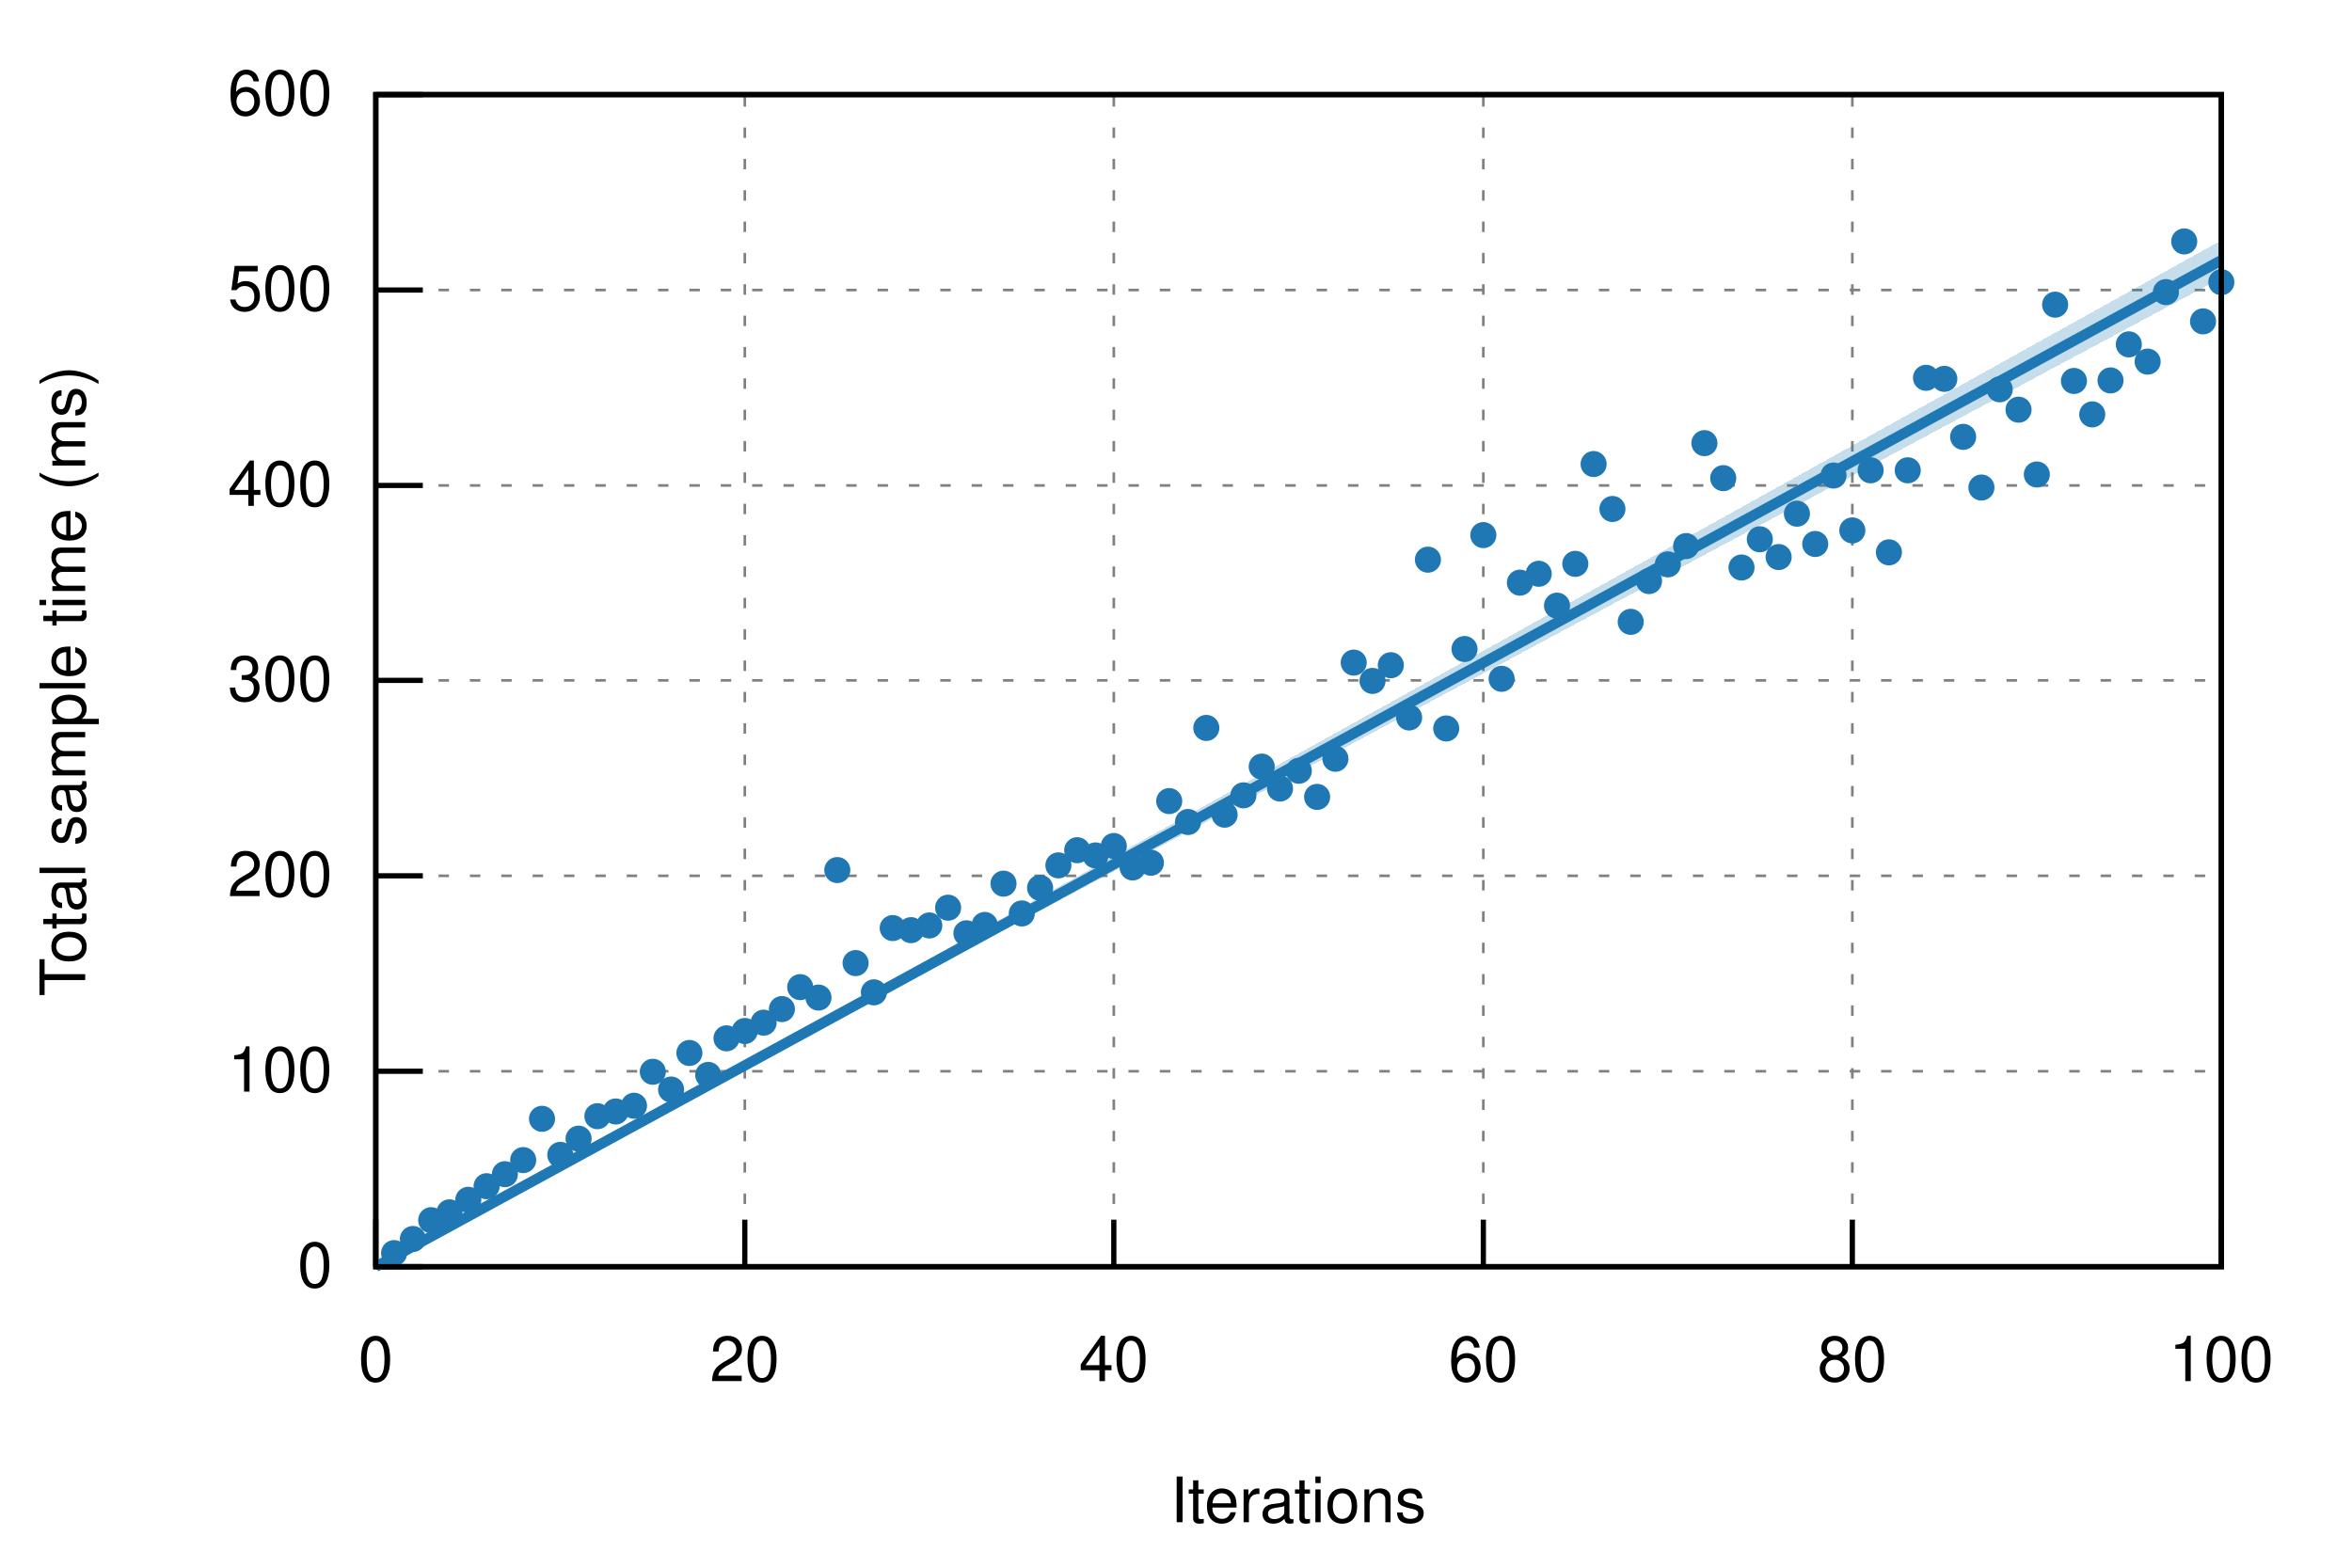
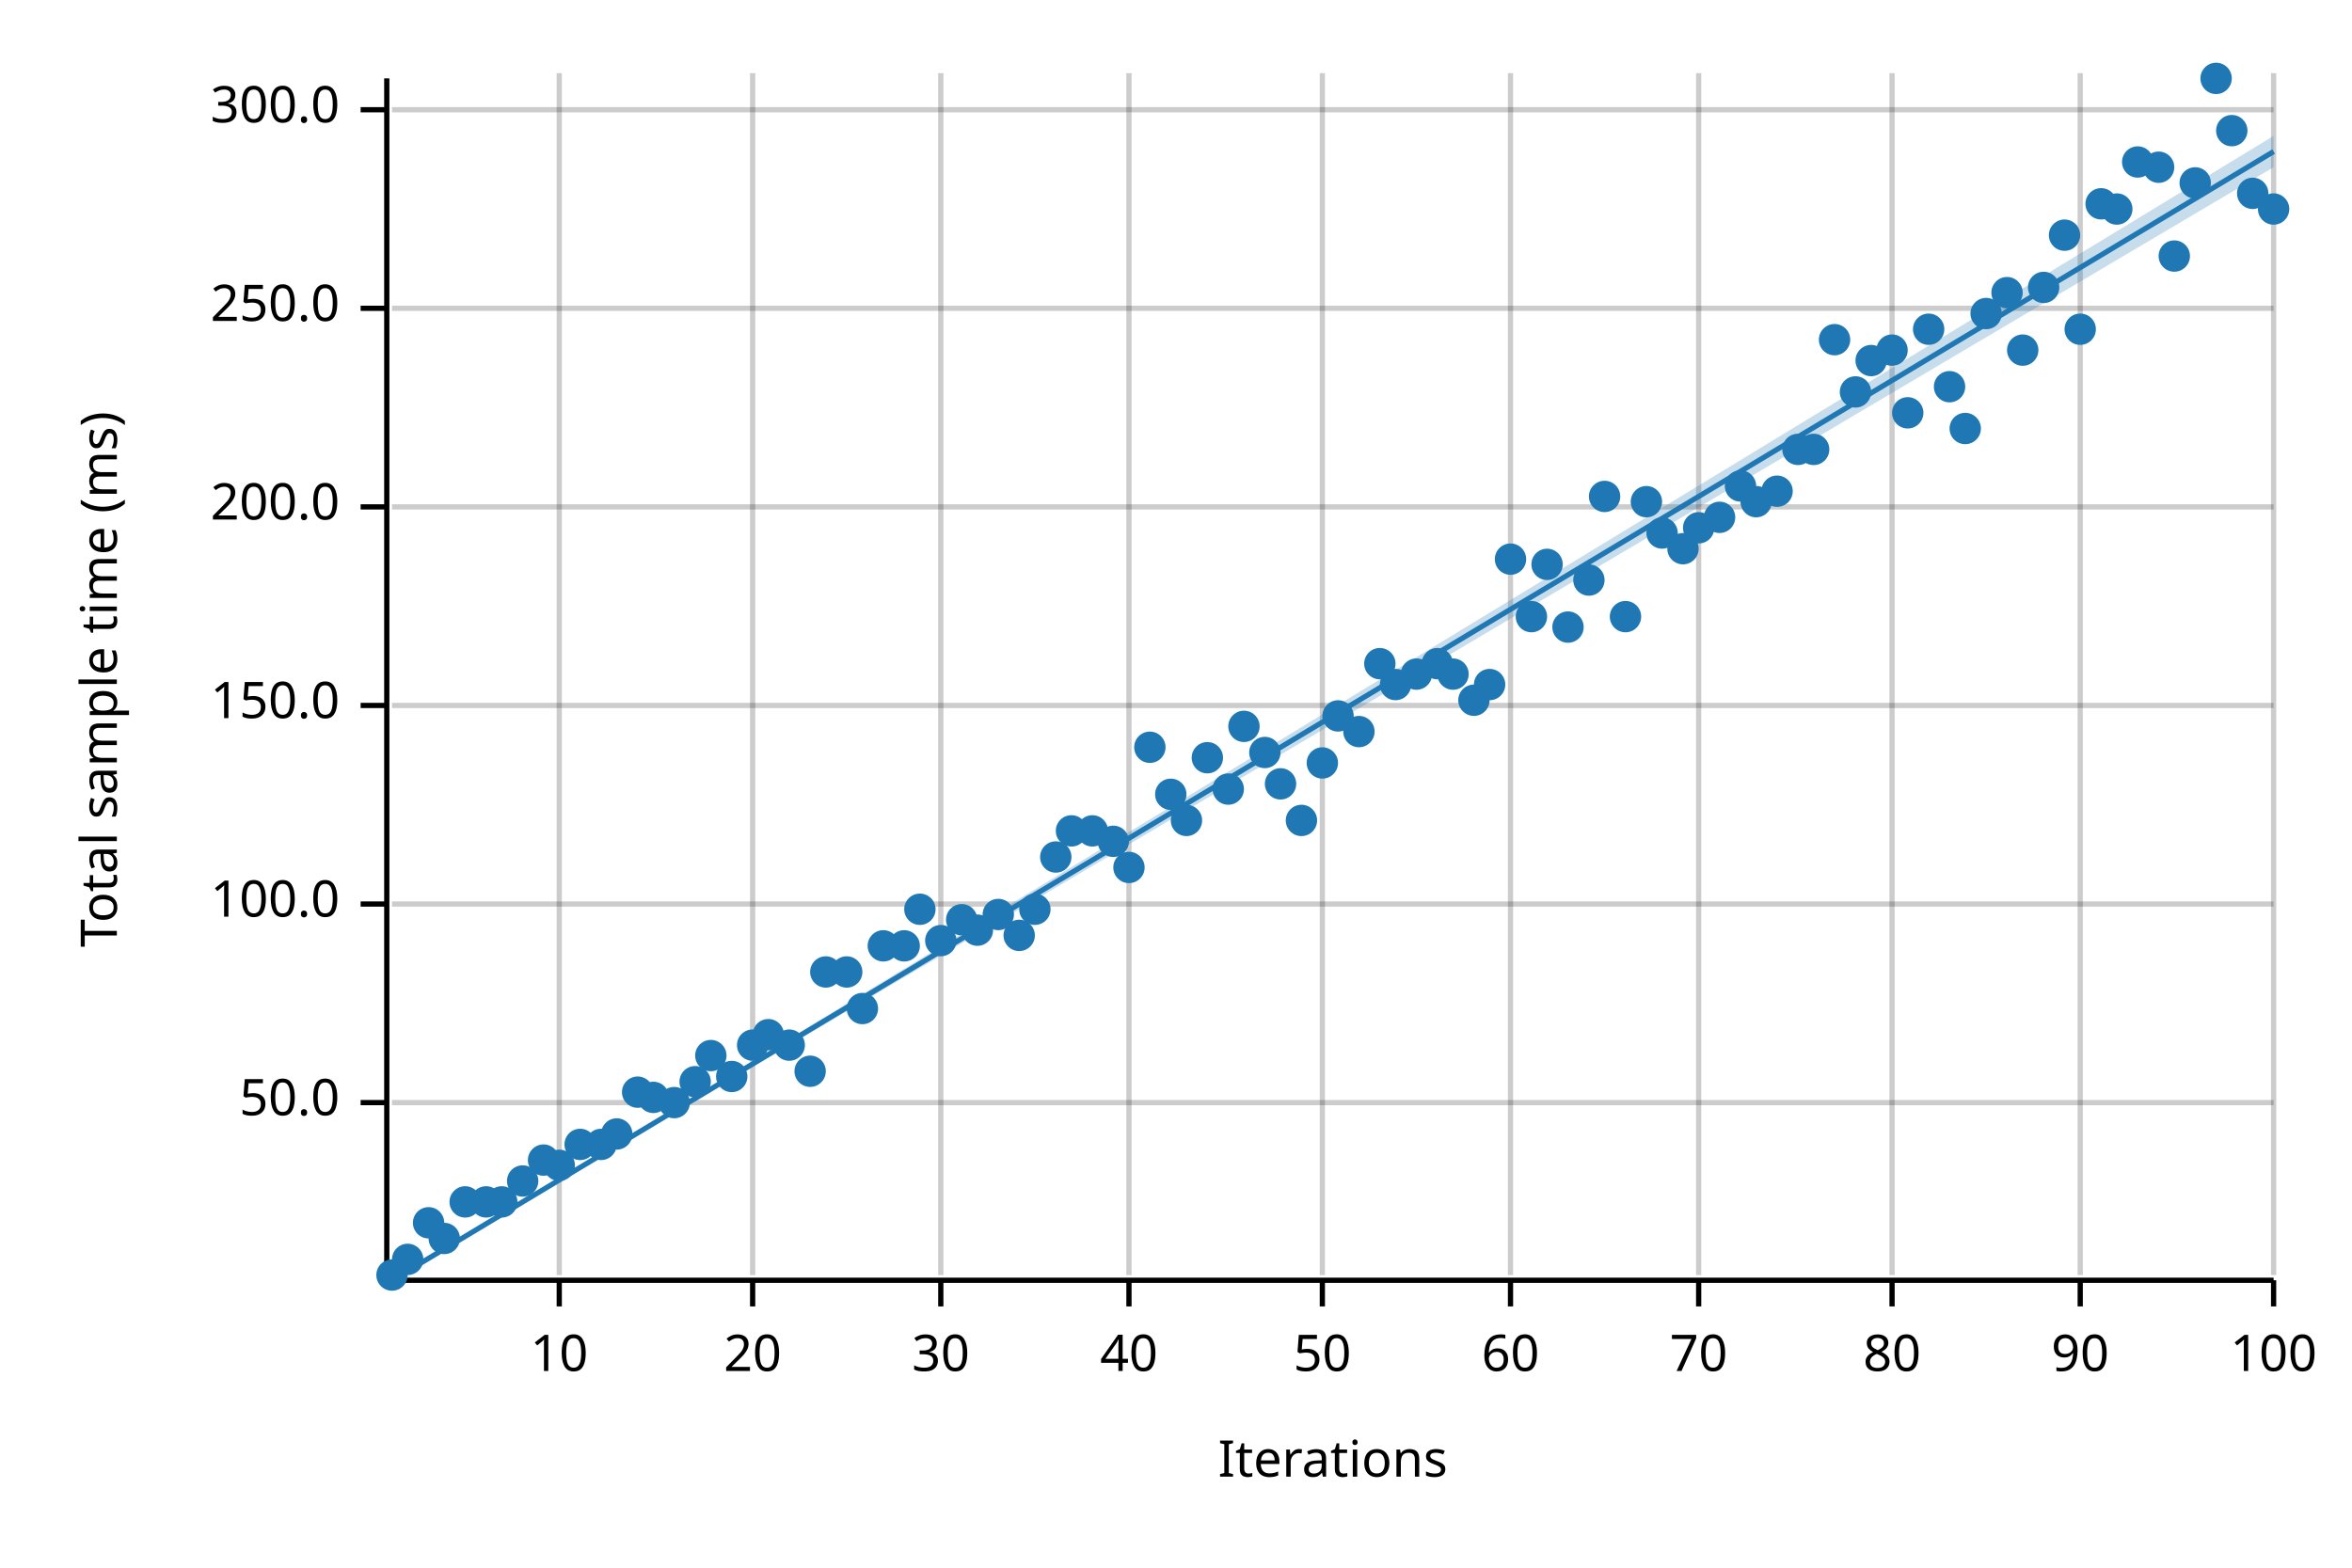
- <svg xmlns="http://www.w3.org/2000/svg" xmlns:xlink="http://www.w3.org/1999/xlink" viewBox="0 0 450 300">
-   <g id="gnuplot_canvas">
-     <rect x="0" y="0" width="450" height="300" fill="none" />
-     <defs>
-       <circle id="gpDot" r="0.5" stroke-width="0.5" />
-       <path id="gpPt0" stroke-width="0.222" stroke="currentColor" d="M-1,0 h2 M0,-1 v2" />
-       <path id="gpPt1" stroke-width="0.222" stroke="currentColor" d="M-1,-1 L1,1 M1,-1 L-1,1" />
-       <path id="gpPt2" stroke-width="0.222" stroke="currentColor" d="M-1,0 L1,0 M0,-1 L0,1 M-1,-1 L1,1 M-1,1 L1,-1" />
-       <rect id="gpPt3" stroke-width="0.222" stroke="currentColor" x="-1" y="-1" width="2" height="2" />
-       <rect id="gpPt4" stroke-width="0.222" stroke="currentColor" fill="currentColor" x="-1" y="-1" width="2" height="2" />
-       <circle id="gpPt5" stroke-width="0.222" stroke="currentColor" cx="0" cy="0" r="1" />
-       <use xlink:href="#gpPt5" id="gpPt6" fill="currentColor" stroke="none" />
-       <path id="gpPt7" stroke-width="0.222" stroke="currentColor" d="M0,-1.33 L-1.33,0.67 L1.33,0.67 z" />
-       <use xlink:href="#gpPt7" id="gpPt8" fill="currentColor" stroke="none" />
-       <use xlink:href="#gpPt7" id="gpPt9" stroke="currentColor" transform="rotate(180)" />
-       <use xlink:href="#gpPt9" id="gpPt10" fill="currentColor" stroke="none" />
-       <use xlink:href="#gpPt3" id="gpPt11" stroke="currentColor" transform="rotate(45)" />
-       <use xlink:href="#gpPt11" id="gpPt12" fill="currentColor" stroke="none" />
-       <path id="gpPt13" stroke-width="0.222" stroke="currentColor" d="M0,1.330 L1.265,0.411 L0.782,-1.067 L-0.782,-1.076 L-1.265,0.411 z" />
-       <use xlink:href="#gpPt13" id="gpPt14" fill="currentColor" stroke="none" />
-       <filter id="textbox" filterUnits="objectBoundingBox" x="0" y="0" height="1" width="1">
-         <feFlood flood-color="white" flood-opacity="1" result="bgnd" />
-         <feComposite in="SourceGraphic" in2="bgnd" operator="atop" />
-       </filter>
-       <filter id="greybox" filterUnits="objectBoundingBox" x="0" y="0" height="1" width="1">
-         <feFlood flood-color="lightgrey" flood-opacity="1" result="grey" />
-         <feComposite in="SourceGraphic" in2="grey" operator="atop" />
-       </filter>
-     </defs>
-     <g fill="none" color="white" stroke="currentColor" stroke-width="1.00" stroke-linecap="butt" stroke-linejoin="miter">
- </g>
-     <g fill="none" color="black" stroke="currentColor" stroke-width="1.00" stroke-linecap="butt" stroke-linejoin="miter">
- </g>
-     <g fill="none" color="black" stroke="black" stroke-width="0.50" stroke-linecap="butt" stroke-linejoin="miter">
- </g>
-     <g fill="none" color="gray" stroke="currentColor" stroke-width="0.50" stroke-linecap="butt" stroke-linejoin="miter">
-       <path stroke="gray" stroke-dasharray="2,4" class="gridline" d="M71.9,242.4 L425.0,242.4  " />
-     </g>
-     <g fill="none" color="gray" stroke="gray" stroke-width="1.00" stroke-linecap="butt" stroke-linejoin="miter">
- </g>
-     <g fill="none" color="black" stroke="currentColor" stroke-width="1.00" stroke-linecap="butt" stroke-linejoin="miter">
-       <path stroke="black" d="M71.9,242.4 L80.9,242.4  " />
-       <g transform="translate(63.6,246.3)" stroke="none" fill="black" font-family="Helvetica" font-size="12.00" text-anchor="end">
-         <text>
-           <tspan font-family="Helvetica"> 0</tspan>
-         </text>
-       </g>
-     </g>
-     <g fill="none" color="black" stroke="currentColor" stroke-width="1.00" stroke-linecap="butt" stroke-linejoin="miter">
- </g>
-     <g fill="none" color="black" stroke="black" stroke-width="0.50" stroke-linecap="butt" stroke-linejoin="miter">
- </g>
-     <g fill="none" color="gray" stroke="currentColor" stroke-width="0.50" stroke-linecap="butt" stroke-linejoin="miter">
-       <path stroke="gray" stroke-dasharray="2,4" class="gridline" d="M71.9,205.0 L425.0,205.0  " />
-     </g>
-     <g fill="none" color="gray" stroke="gray" stroke-width="1.00" stroke-linecap="butt" stroke-linejoin="miter">
- </g>
-     <g fill="none" color="black" stroke="currentColor" stroke-width="1.00" stroke-linecap="butt" stroke-linejoin="miter">
-       <path stroke="black" d="M71.9,205.0 L80.9,205.0  " />
-       <g transform="translate(63.6,208.9)" stroke="none" fill="black" font-family="Helvetica" font-size="12.00" text-anchor="end">
-         <text>
-           <tspan font-family="Helvetica"> 100</tspan>
-         </text>
-       </g>
-     </g>
-     <g fill="none" color="black" stroke="currentColor" stroke-width="1.00" stroke-linecap="butt" stroke-linejoin="miter">
- </g>
-     <g fill="none" color="black" stroke="black" stroke-width="0.50" stroke-linecap="butt" stroke-linejoin="miter">
- </g>
-     <g fill="none" color="gray" stroke="currentColor" stroke-width="0.50" stroke-linecap="butt" stroke-linejoin="miter">
-       <path stroke="gray" stroke-dasharray="2,4" class="gridline" d="M71.9,167.6 L425.0,167.6  " />
-     </g>
-     <g fill="none" color="gray" stroke="gray" stroke-width="1.00" stroke-linecap="butt" stroke-linejoin="miter">
- </g>
-     <g fill="none" color="black" stroke="currentColor" stroke-width="1.00" stroke-linecap="butt" stroke-linejoin="miter">
-       <path stroke="black" d="M71.9,167.6 L80.9,167.6  " />
-       <g transform="translate(63.6,171.5)" stroke="none" fill="black" font-family="Helvetica" font-size="12.00" text-anchor="end">
-         <text>
-           <tspan font-family="Helvetica"> 200</tspan>
-         </text>
-       </g>
-     </g>
-     <g fill="none" color="black" stroke="currentColor" stroke-width="1.00" stroke-linecap="butt" stroke-linejoin="miter">
- </g>
-     <g fill="none" color="black" stroke="black" stroke-width="0.50" stroke-linecap="butt" stroke-linejoin="miter">
- </g>
-     <g fill="none" color="gray" stroke="currentColor" stroke-width="0.50" stroke-linecap="butt" stroke-linejoin="miter">
-       <path stroke="gray" stroke-dasharray="2,4" class="gridline" d="M71.9,130.2 L425.0,130.2  " />
-     </g>
-     <g fill="none" color="gray" stroke="gray" stroke-width="1.00" stroke-linecap="butt" stroke-linejoin="miter">
- </g>
-     <g fill="none" color="black" stroke="currentColor" stroke-width="1.00" stroke-linecap="butt" stroke-linejoin="miter">
-       <path stroke="black" d="M71.9,130.2 L80.9,130.2  " />
-       <g transform="translate(63.6,134.1)" stroke="none" fill="black" font-family="Helvetica" font-size="12.00" text-anchor="end">
-         <text>
-           <tspan font-family="Helvetica"> 300</tspan>
-         </text>
-       </g>
-     </g>
-     <g fill="none" color="black" stroke="currentColor" stroke-width="1.00" stroke-linecap="butt" stroke-linejoin="miter">
- </g>
-     <g fill="none" color="black" stroke="black" stroke-width="0.50" stroke-linecap="butt" stroke-linejoin="miter">
- </g>
-     <g fill="none" color="gray" stroke="currentColor" stroke-width="0.50" stroke-linecap="butt" stroke-linejoin="miter">
-       <path stroke="gray" stroke-dasharray="2,4" class="gridline" d="M71.9,92.9 L425.0,92.9  " />
-     </g>
-     <g fill="none" color="gray" stroke="gray" stroke-width="1.00" stroke-linecap="butt" stroke-linejoin="miter">
- </g>
-     <g fill="none" color="black" stroke="currentColor" stroke-width="1.00" stroke-linecap="butt" stroke-linejoin="miter">
-       <path stroke="black" d="M71.9,92.9 L80.9,92.9  " />
-       <g transform="translate(63.6,96.8)" stroke="none" fill="black" font-family="Helvetica" font-size="12.00" text-anchor="end">
-         <text>
-           <tspan font-family="Helvetica"> 400</tspan>
-         </text>
-       </g>
-     </g>
-     <g fill="none" color="black" stroke="currentColor" stroke-width="1.00" stroke-linecap="butt" stroke-linejoin="miter">
- </g>
-     <g fill="none" color="black" stroke="black" stroke-width="0.50" stroke-linecap="butt" stroke-linejoin="miter">
- </g>
-     <g fill="none" color="gray" stroke="currentColor" stroke-width="0.50" stroke-linecap="butt" stroke-linejoin="miter">
-       <path stroke="gray" stroke-dasharray="2,4" class="gridline" d="M71.9,55.5 L425.0,55.5  " />
-     </g>
-     <g fill="none" color="gray" stroke="gray" stroke-width="1.00" stroke-linecap="butt" stroke-linejoin="miter">
- </g>
-     <g fill="none" color="black" stroke="currentColor" stroke-width="1.00" stroke-linecap="butt" stroke-linejoin="miter">
-       <path stroke="black" d="M71.9,55.5 L80.9,55.5  " />
-       <g transform="translate(63.6,59.4)" stroke="none" fill="black" font-family="Helvetica" font-size="12.00" text-anchor="end">
-         <text>
-           <tspan font-family="Helvetica"> 500</tspan>
-         </text>
-       </g>
-     </g>
-     <g fill="none" color="black" stroke="currentColor" stroke-width="1.00" stroke-linecap="butt" stroke-linejoin="miter">
- </g>
-     <g fill="none" color="black" stroke="black" stroke-width="0.50" stroke-linecap="butt" stroke-linejoin="miter">
- </g>
-     <g fill="none" color="gray" stroke="currentColor" stroke-width="0.50" stroke-linecap="butt" stroke-linejoin="miter">
-       <path stroke="gray" stroke-dasharray="2,4" class="gridline" d="M71.9,18.1 L425.0,18.1  " />
-     </g>
-     <g fill="none" color="gray" stroke="gray" stroke-width="1.00" stroke-linecap="butt" stroke-linejoin="miter">
- </g>
-     <g fill="none" color="black" stroke="currentColor" stroke-width="1.00" stroke-linecap="butt" stroke-linejoin="miter">
-       <path stroke="black" d="M71.9,18.1 L80.9,18.1  " />
-       <g transform="translate(63.6,22.0)" stroke="none" fill="black" font-family="Helvetica" font-size="12.00" text-anchor="end">
-         <text>
-           <tspan font-family="Helvetica"> 600</tspan>
-         </text>
-       </g>
-     </g>
-     <g fill="none" color="black" stroke="currentColor" stroke-width="1.00" stroke-linecap="butt" stroke-linejoin="miter">
- </g>
-     <g fill="none" color="black" stroke="black" stroke-width="0.50" stroke-linecap="butt" stroke-linejoin="miter">
- </g>
-     <g fill="none" color="gray" stroke="currentColor" stroke-width="0.50" stroke-linecap="butt" stroke-linejoin="miter">
-       <path stroke="gray" stroke-dasharray="2,4" class="gridline" d="M71.9,242.4 L71.9,18.1  " />
-     </g>
-     <g fill="none" color="gray" stroke="gray" stroke-width="1.00" stroke-linecap="butt" stroke-linejoin="miter">
- </g>
-     <g fill="none" color="black" stroke="currentColor" stroke-width="1.00" stroke-linecap="butt" stroke-linejoin="miter">
-       <path stroke="black" d="M71.9,242.4 L71.9,233.4  " />
-       <g transform="translate(71.9,264.3)" stroke="none" fill="black" font-family="Helvetica" font-size="12.00" text-anchor="middle">
-         <text>
-           <tspan font-family="Helvetica"> 0</tspan>
-         </text>
-       </g>
-     </g>
-     <g fill="none" color="black" stroke="currentColor" stroke-width="1.00" stroke-linecap="butt" stroke-linejoin="miter">
- </g>
-     <g fill="none" color="black" stroke="black" stroke-width="0.50" stroke-linecap="butt" stroke-linejoin="miter">
- </g>
-     <g fill="none" color="gray" stroke="currentColor" stroke-width="0.50" stroke-linecap="butt" stroke-linejoin="miter">
-       <path stroke="gray" stroke-dasharray="2,4" class="gridline" d="M142.5,242.4 L142.5,18.1  " />
-     </g>
-     <g fill="none" color="gray" stroke="gray" stroke-width="1.00" stroke-linecap="butt" stroke-linejoin="miter">
- </g>
-     <g fill="none" color="black" stroke="currentColor" stroke-width="1.00" stroke-linecap="butt" stroke-linejoin="miter">
-       <path stroke="black" d="M142.5,242.4 L142.5,233.4  " />
-       <g transform="translate(142.5,264.3)" stroke="none" fill="black" font-family="Helvetica" font-size="12.00" text-anchor="middle">
-         <text>
-           <tspan font-family="Helvetica"> 20</tspan>
-         </text>
-       </g>
-     </g>
-     <g fill="none" color="black" stroke="currentColor" stroke-width="1.00" stroke-linecap="butt" stroke-linejoin="miter">
- </g>
-     <g fill="none" color="black" stroke="black" stroke-width="0.50" stroke-linecap="butt" stroke-linejoin="miter">
- </g>
-     <g fill="none" color="gray" stroke="currentColor" stroke-width="0.50" stroke-linecap="butt" stroke-linejoin="miter">
-       <path stroke="gray" stroke-dasharray="2,4" class="gridline" d="M213.1,242.4 L213.1,18.1  " />
-     </g>
-     <g fill="none" color="gray" stroke="gray" stroke-width="1.00" stroke-linecap="butt" stroke-linejoin="miter">
- </g>
-     <g fill="none" color="black" stroke="currentColor" stroke-width="1.00" stroke-linecap="butt" stroke-linejoin="miter">
-       <path stroke="black" d="M213.1,242.4 L213.1,233.4  " />
-       <g transform="translate(213.1,264.3)" stroke="none" fill="black" font-family="Helvetica" font-size="12.00" text-anchor="middle">
-         <text>
-           <tspan font-family="Helvetica"> 40</tspan>
-         </text>
-       </g>
-     </g>
-     <g fill="none" color="black" stroke="currentColor" stroke-width="1.00" stroke-linecap="butt" stroke-linejoin="miter">
- </g>
-     <g fill="none" color="black" stroke="black" stroke-width="0.50" stroke-linecap="butt" stroke-linejoin="miter">
- </g>
-     <g fill="none" color="gray" stroke="currentColor" stroke-width="0.50" stroke-linecap="butt" stroke-linejoin="miter">
-       <path stroke="gray" stroke-dasharray="2,4" class="gridline" d="M283.8,242.4 L283.8,18.1  " />
-     </g>
-     <g fill="none" color="gray" stroke="gray" stroke-width="1.00" stroke-linecap="butt" stroke-linejoin="miter">
- </g>
-     <g fill="none" color="black" stroke="currentColor" stroke-width="1.00" stroke-linecap="butt" stroke-linejoin="miter">
-       <path stroke="black" d="M283.8,242.4 L283.8,233.4  " />
-       <g transform="translate(283.8,264.3)" stroke="none" fill="black" font-family="Helvetica" font-size="12.00" text-anchor="middle">
-         <text>
-           <tspan font-family="Helvetica"> 60</tspan>
-         </text>
-       </g>
-     </g>
-     <g fill="none" color="black" stroke="currentColor" stroke-width="1.00" stroke-linecap="butt" stroke-linejoin="miter">
- </g>
-     <g fill="none" color="black" stroke="black" stroke-width="0.50" stroke-linecap="butt" stroke-linejoin="miter">
- </g>
-     <g fill="none" color="gray" stroke="currentColor" stroke-width="0.50" stroke-linecap="butt" stroke-linejoin="miter">
-       <path stroke="gray" stroke-dasharray="2,4" class="gridline" d="M354.4,242.4 L354.4,18.1  " />
-     </g>
-     <g fill="none" color="gray" stroke="gray" stroke-width="1.00" stroke-linecap="butt" stroke-linejoin="miter">
- </g>
-     <g fill="none" color="black" stroke="currentColor" stroke-width="1.00" stroke-linecap="butt" stroke-linejoin="miter">
-       <path stroke="black" d="M354.4,242.4 L354.4,233.4  " />
-       <g transform="translate(354.4,264.3)" stroke="none" fill="black" font-family="Helvetica" font-size="12.00" text-anchor="middle">
-         <text>
-           <tspan font-family="Helvetica"> 80</tspan>
-         </text>
-       </g>
-     </g>
-     <g fill="none" color="black" stroke="currentColor" stroke-width="1.00" stroke-linecap="butt" stroke-linejoin="miter">
- </g>
-     <g fill="none" color="black" stroke="black" stroke-width="0.50" stroke-linecap="butt" stroke-linejoin="miter">
- </g>
-     <g fill="none" color="gray" stroke="currentColor" stroke-width="0.50" stroke-linecap="butt" stroke-linejoin="miter">
-       <path stroke="gray" stroke-dasharray="2,4" class="gridline" d="M425.0,242.4 L425.0,18.1  " />
-     </g>
-     <g fill="none" color="gray" stroke="gray" stroke-width="1.00" stroke-linecap="butt" stroke-linejoin="miter">
- </g>
-     <g fill="none" color="black" stroke="currentColor" stroke-width="1.00" stroke-linecap="butt" stroke-linejoin="miter">
-       <path stroke="black" d="M425.0,242.4 L425.0,233.4  " />
-       <g transform="translate(425.0,264.3)" stroke="none" fill="black" font-family="Helvetica" font-size="12.00" text-anchor="middle">
-         <text>
-           <tspan font-family="Helvetica"> 100</tspan>
-         </text>
-       </g>
-     </g>
-     <g fill="none" color="black" stroke="currentColor" stroke-width="1.00" stroke-linecap="butt" stroke-linejoin="miter">
- </g>
-     <g fill="none" color="black" stroke="currentColor" stroke-width="1.00" stroke-linecap="butt" stroke-linejoin="miter">
-       <path stroke="black" d="M71.9,18.1 L71.9,242.4 L425.0,242.4 L425.0,18.1 L71.9,18.1 Z  " />
-     </g>
-     <g fill="none" color="black" stroke="currentColor" stroke-width="1.00" stroke-linecap="butt" stroke-linejoin="miter">
-       <g transform="translate(16.3,130.3) rotate(270)" stroke="none" fill="black" font-family="Helvetica" font-size="12.00" text-anchor="middle">
-         <text>
-           <tspan font-family="Helvetica">Total sample time (ms)</tspan>
-         </text>
-       </g>
-     </g>
-     <g fill="none" color="black" stroke="currentColor" stroke-width="1.00" stroke-linecap="butt" stroke-linejoin="miter">
-       <g transform="translate(248.4,291.3)" stroke="none" fill="black" font-family="Helvetica" font-size="12.00" text-anchor="middle">
-         <text>
-           <tspan font-family="Helvetica">Iterations</tspan>
-         </text>
-       </g>
-     </g>
-     <g fill="none" color="black" stroke="currentColor" stroke-width="1.00" stroke-linecap="butt" stroke-linejoin="miter">
- </g>
-     <g id="gnuplot_plot_1">
-       <g fill="none" color="black" stroke="currentColor" stroke-width="1.00" stroke-linecap="butt" stroke-linejoin="miter">
-         <use xlink:href="#gpPt6" transform="translate(75.4,239.8) scale(2.25)" color="rgb( 31, 120, 180)" />
-         <use xlink:href="#gpPt6" transform="translate(79.0,237.1) scale(2.25)" color="rgb( 31, 120, 180)" />
-         <use xlink:href="#gpPt6" transform="translate(82.5,233.5) scale(2.25)" color="rgb( 31, 120, 180)" />
-         <use xlink:href="#gpPt6" transform="translate(86.0,232.0) scale(2.25)" color="rgb( 31, 120, 180)" />
-         <use xlink:href="#gpPt6" transform="translate(89.6,229.6) scale(2.25)" color="rgb( 31, 120, 180)" />
-         <use xlink:href="#gpPt6" transform="translate(93.1,227.0) scale(2.25)" color="rgb( 31, 120, 180)" />
-         <use xlink:href="#gpPt6" transform="translate(96.6,224.7) scale(2.25)" color="rgb( 31, 120, 180)" />
-         <use xlink:href="#gpPt6" transform="translate(100.1,222.0) scale(2.25)" color="rgb( 31, 120, 180)" />
-         <use xlink:href="#gpPt6" transform="translate(103.7,214.1) scale(2.25)" color="rgb( 31, 120, 180)" />
-         <use xlink:href="#gpPt6" transform="translate(107.2,221.0) scale(2.25)" color="rgb( 31, 120, 180)" />
-         <use xlink:href="#gpPt6" transform="translate(110.7,217.9) scale(2.25)" color="rgb( 31, 120, 180)" />
-         <use xlink:href="#gpPt6" transform="translate(114.3,213.6) scale(2.25)" color="rgb( 31, 120, 180)" />
-         <use xlink:href="#gpPt6" transform="translate(117.8,212.7) scale(2.25)" color="rgb( 31, 120, 180)" />
-         <use xlink:href="#gpPt6" transform="translate(121.3,211.6) scale(2.25)" color="rgb( 31, 120, 180)" />
-         <use xlink:href="#gpPt6" transform="translate(124.9,205.1) scale(2.25)" color="rgb( 31, 120, 180)" />
-         <use xlink:href="#gpPt6" transform="translate(128.4,208.5) scale(2.25)" color="rgb( 31, 120, 180)" />
-         <use xlink:href="#gpPt6" transform="translate(131.9,201.5) scale(2.25)" color="rgb( 31, 120, 180)" />
-         <use xlink:href="#gpPt6" transform="translate(135.5,205.7) scale(2.25)" color="rgb( 31, 120, 180)" />
-         <use xlink:href="#gpPt6" transform="translate(139.0,198.7) scale(2.25)" color="rgb( 31, 120, 180)" />
-         <use xlink:href="#gpPt6" transform="translate(142.5,197.3) scale(2.25)" color="rgb( 31, 120, 180)" />
-         <use xlink:href="#gpPt6" transform="translate(146.1,195.7) scale(2.25)" color="rgb( 31, 120, 180)" />
-         <use xlink:href="#gpPt6" transform="translate(149.6,193.1) scale(2.25)" color="rgb( 31, 120, 180)" />
-         <use xlink:href="#gpPt6" transform="translate(153.1,188.9) scale(2.25)" color="rgb( 31, 120, 180)" />
-         <use xlink:href="#gpPt6" transform="translate(156.6,190.9) scale(2.25)" color="rgb( 31, 120, 180)" />
-         <use xlink:href="#gpPt6" transform="translate(160.2,166.5) scale(2.25)" color="rgb( 31, 120, 180)" />
-         <use xlink:href="#gpPt6" transform="translate(163.7,184.3) scale(2.25)" color="rgb( 31, 120, 180)" />
-         <use xlink:href="#gpPt6" transform="translate(167.2,189.9) scale(2.25)" color="rgb( 31, 120, 180)" />
-         <use xlink:href="#gpPt6" transform="translate(170.8,177.6) scale(2.25)" color="rgb( 31, 120, 180)" />
-         <use xlink:href="#gpPt6" transform="translate(174.3,178.0) scale(2.25)" color="rgb( 31, 120, 180)" />
-         <use xlink:href="#gpPt6" transform="translate(177.8,177.1) scale(2.25)" color="rgb( 31, 120, 180)" />
-         <use xlink:href="#gpPt6" transform="translate(181.4,173.7) scale(2.25)" color="rgb( 31, 120, 180)" />
-         <use xlink:href="#gpPt6" transform="translate(184.9,178.6) scale(2.25)" color="rgb( 31, 120, 180)" />
-         <use xlink:href="#gpPt6" transform="translate(188.4,177.0) scale(2.25)" color="rgb( 31, 120, 180)" />
-         <use xlink:href="#gpPt6" transform="translate(192.0,169.1) scale(2.25)" color="rgb( 31, 120, 180)" />
-         <use xlink:href="#gpPt6" transform="translate(195.5,174.8) scale(2.25)" color="rgb( 31, 120, 180)" />
-         <use xlink:href="#gpPt6" transform="translate(199.0,169.9) scale(2.25)" color="rgb( 31, 120, 180)" />
-         <use xlink:href="#gpPt6" transform="translate(202.5,165.6) scale(2.25)" color="rgb( 31, 120, 180)" />
-         <use xlink:href="#gpPt6" transform="translate(206.1,162.7) scale(2.25)" color="rgb( 31, 120, 180)" />
-         <use xlink:href="#gpPt6" transform="translate(209.6,163.7) scale(2.25)" color="rgb( 31, 120, 180)" />
-         <use xlink:href="#gpPt6" transform="translate(213.1,161.9) scale(2.25)" color="rgb( 31, 120, 180)" />
-         <use xlink:href="#gpPt6" transform="translate(216.7,166.0) scale(2.25)" color="rgb( 31, 120, 180)" />
-         <use xlink:href="#gpPt6" transform="translate(220.2,165.1) scale(2.25)" color="rgb( 31, 120, 180)" />
-         <use xlink:href="#gpPt6" transform="translate(223.7,153.3) scale(2.25)" color="rgb( 31, 120, 180)" />
-         <use xlink:href="#gpPt6" transform="translate(227.3,157.3) scale(2.25)" color="rgb( 31, 120, 180)" />
-         <use xlink:href="#gpPt6" transform="translate(230.8,139.3) scale(2.25)" color="rgb( 31, 120, 180)" />
-         <use xlink:href="#gpPt6" transform="translate(234.3,155.9) scale(2.25)" color="rgb( 31, 120, 180)" />
-         <use xlink:href="#gpPt6" transform="translate(237.9,152.2) scale(2.25)" color="rgb( 31, 120, 180)" />
-         <use xlink:href="#gpPt6" transform="translate(241.4,146.7) scale(2.25)" color="rgb( 31, 120, 180)" />
-         <use xlink:href="#gpPt6" transform="translate(244.9,150.9) scale(2.25)" color="rgb( 31, 120, 180)" />
-         <use xlink:href="#gpPt6" transform="translate(248.5,147.5) scale(2.25)" color="rgb( 31, 120, 180)" />
-         <use xlink:href="#gpPt6" transform="translate(252.0,152.5) scale(2.25)" color="rgb( 31, 120, 180)" />
-         <use xlink:href="#gpPt6" transform="translate(255.5,145.2) scale(2.25)" color="rgb( 31, 120, 180)" />
-         <use xlink:href="#gpPt6" transform="translate(259.0,126.8) scale(2.25)" color="rgb( 31, 120, 180)" />
-         <use xlink:href="#gpPt6" transform="translate(262.6,130.3) scale(2.25)" color="rgb( 31, 120, 180)" />
-         <use xlink:href="#gpPt6" transform="translate(266.1,127.3) scale(2.25)" color="rgb( 31, 120, 180)" />
-         <use xlink:href="#gpPt6" transform="translate(269.6,137.3) scale(2.25)" color="rgb( 31, 120, 180)" />
-         <use xlink:href="#gpPt6" transform="translate(273.2,107.1) scale(2.25)" color="rgb( 31, 120, 180)" />
-         <use xlink:href="#gpPt6" transform="translate(276.7,139.4) scale(2.25)" color="rgb( 31, 120, 180)" />
-         <use xlink:href="#gpPt6" transform="translate(280.2,124.2) scale(2.25)" color="rgb( 31, 120, 180)" />
-         <use xlink:href="#gpPt6" transform="translate(283.8,102.4) scale(2.25)" color="rgb( 31, 120, 180)" />
-         <use xlink:href="#gpPt6" transform="translate(287.3,129.9) scale(2.25)" color="rgb( 31, 120, 180)" />
-         <use xlink:href="#gpPt6" transform="translate(290.8,111.5) scale(2.25)" color="rgb( 31, 120, 180)" />
-         <use xlink:href="#gpPt6" transform="translate(294.4,109.8) scale(2.25)" color="rgb( 31, 120, 180)" />
-         <use xlink:href="#gpPt6" transform="translate(297.9,115.9) scale(2.25)" color="rgb( 31, 120, 180)" />
-         <use xlink:href="#gpPt6" transform="translate(301.4,107.9) scale(2.25)" color="rgb( 31, 120, 180)" />
-         <use xlink:href="#gpPt6" transform="translate(304.9,88.8) scale(2.25)" color="rgb( 31, 120, 180)" />
-         <use xlink:href="#gpPt6" transform="translate(308.5,97.4) scale(2.25)" color="rgb( 31, 120, 180)" />
-         <use xlink:href="#gpPt6" transform="translate(312.0,119.0) scale(2.25)" color="rgb( 31, 120, 180)" />
-         <use xlink:href="#gpPt6" transform="translate(315.5,111.2) scale(2.25)" color="rgb( 31, 120, 180)" />
-         <use xlink:href="#gpPt6" transform="translate(319.1,108.0) scale(2.25)" color="rgb( 31, 120, 180)" />
-         <use xlink:href="#gpPt6" transform="translate(322.6,104.5) scale(2.25)" color="rgb( 31, 120, 180)" />
-         <use xlink:href="#gpPt6" transform="translate(326.1,84.8) scale(2.25)" color="rgb( 31, 120, 180)" />
-         <use xlink:href="#gpPt6" transform="translate(329.7,91.5) scale(2.25)" color="rgb( 31, 120, 180)" />
-         <use xlink:href="#gpPt6" transform="translate(333.2,108.6) scale(2.25)" color="rgb( 31, 120, 180)" />
-         <use xlink:href="#gpPt6" transform="translate(336.7,103.2) scale(2.25)" color="rgb( 31, 120, 180)" />
-         <use xlink:href="#gpPt6" transform="translate(340.3,106.6) scale(2.25)" color="rgb( 31, 120, 180)" />
-         <use xlink:href="#gpPt6" transform="translate(343.8,98.3) scale(2.25)" color="rgb( 31, 120, 180)" />
-         <use xlink:href="#gpPt6" transform="translate(347.3,104.1) scale(2.25)" color="rgb( 31, 120, 180)" />
-         <use xlink:href="#gpPt6" transform="translate(350.8,91.0) scale(2.25)" color="rgb( 31, 120, 180)" />
-         <use xlink:href="#gpPt6" transform="translate(354.4,101.5) scale(2.25)" color="rgb( 31, 120, 180)" />
-         <use xlink:href="#gpPt6" transform="translate(357.9,90.0) scale(2.25)" color="rgb( 31, 120, 180)" />
-         <use xlink:href="#gpPt6" transform="translate(361.4,105.7) scale(2.25)" color="rgb( 31, 120, 180)" />
-         <use xlink:href="#gpPt6" transform="translate(365.0,90.0) scale(2.25)" color="rgb( 31, 120, 180)" />
-         <use xlink:href="#gpPt6" transform="translate(368.5,72.3) scale(2.25)" color="rgb( 31, 120, 180)" />
-         <use xlink:href="#gpPt6" transform="translate(372.0,72.5) scale(2.25)" color="rgb( 31, 120, 180)" />
-         <use xlink:href="#gpPt6" transform="translate(375.6,83.6) scale(2.25)" color="rgb( 31, 120, 180)" />
-         <use xlink:href="#gpPt6" transform="translate(379.1,93.3) scale(2.25)" color="rgb( 31, 120, 180)" />
-         <use xlink:href="#gpPt6" transform="translate(382.6,74.5) scale(2.25)" color="rgb( 31, 120, 180)" />
-         <use xlink:href="#gpPt6" transform="translate(386.2,78.4) scale(2.25)" color="rgb( 31, 120, 180)" />
-         <use xlink:href="#gpPt6" transform="translate(389.7,90.8) scale(2.25)" color="rgb( 31, 120, 180)" />
-         <use xlink:href="#gpPt6" transform="translate(393.2,58.3) scale(2.25)" color="rgb( 31, 120, 180)" />
-         <use xlink:href="#gpPt6" transform="translate(396.8,72.9) scale(2.25)" color="rgb( 31, 120, 180)" />
-         <use xlink:href="#gpPt6" transform="translate(400.3,79.3) scale(2.25)" color="rgb( 31, 120, 180)" />
-         <use xlink:href="#gpPt6" transform="translate(403.8,72.8) scale(2.25)" color="rgb( 31, 120, 180)" />
-         <use xlink:href="#gpPt6" transform="translate(407.3,65.9) scale(2.25)" color="rgb( 31, 120, 180)" />
-         <use xlink:href="#gpPt6" transform="translate(410.9,69.2) scale(2.25)" color="rgb( 31, 120, 180)" />
-         <use xlink:href="#gpPt6" transform="translate(414.4,55.9) scale(2.25)" color="rgb( 31, 120, 180)" />
-         <use xlink:href="#gpPt6" transform="translate(417.9,46.2) scale(2.25)" color="rgb( 31, 120, 180)" />
-         <use xlink:href="#gpPt6" transform="translate(421.5,61.5) scale(2.25)" color="rgb( 31, 120, 180)" />
-         <use xlink:href="#gpPt6" transform="translate(425.0,54.0) scale(2.25)" color="rgb( 31, 120, 180)" />
-       </g>
-     </g>
-     <g id="gnuplot_plot_2">
-       <g fill="none" color="white" stroke="rgb( 31, 120, 180)" stroke-width="2.00" stroke-linecap="butt" stroke-linejoin="miter">
- </g>
-       <g fill="none" color="black" stroke="currentColor" stroke-width="2.00" stroke-linecap="butt" stroke-linejoin="miter">
-         <path stroke="rgb( 31, 120, 180)" d="M71.9,242.4 L425.0,49.8  " />
-       </g>
-     </g>
-     <g id="gnuplot_plot_3">
-       <g fill="none" color="white" stroke="rgb( 31, 120, 180)" stroke-width="1.00" stroke-linecap="butt" stroke-linejoin="miter">
- </g>
-       <g fill="none" color="black" stroke="currentColor" stroke-width="1.00" stroke-linecap="butt" stroke-linejoin="miter">
-         <g stroke="none" shape-rendering="crispEdges">
-           <polygon fill="rgb( 31, 120, 180)" fill-opacity="0.25" points="71.9,242.4 71.9,242.4 71.9,242.4 " />
-           <polygon fill="rgb( 31, 120, 180)" fill-opacity="0.25" points="71.9,242.4 425.0,53.2 425.0,46.0 " />
-         </g>
-       </g>
-     </g>
-     <g fill="none" color="white" stroke="rgb( 31, 120, 180)" stroke-width="2.00" stroke-linecap="butt" stroke-linejoin="miter">
- </g>
-     <g fill="none" color="black" stroke="currentColor" stroke-width="2.00" stroke-linecap="butt" stroke-linejoin="miter">
- </g>
-     <g fill="none" color="black" stroke="black" stroke-width="1.00" stroke-linecap="butt" stroke-linejoin="miter">
- </g>
-     <g fill="none" color="black" stroke="currentColor" stroke-width="1.00" stroke-linecap="butt" stroke-linejoin="miter">
-       <path stroke="black" d="M71.9,18.1 L71.9,242.4 L425.0,242.4 L425.0,18.1 L71.9,18.1 Z  " />
-     </g>
-     <g fill="none" color="black" stroke="currentColor" stroke-width="1.00" stroke-linecap="butt" stroke-linejoin="miter">
- </g>
-   </g>
+ <svg xmlns="http://www.w3.org/2000/svg" width="450" height="300">
+   <text x="15" y="130" dy="0.76em" text-anchor="middle" font-family="sans-serif" font-size="9.677" opacity="1" fill="#000000" transform="rotate(270, 15, 130)">
+ Total sample time (ms)
+ </text>
+   <text x="255" y="285" dy="-0.5ex" text-anchor="middle" font-family="sans-serif" font-size="9.677" opacity="1" fill="#000000">
+ Iterations
+ </text>
+   <line opacity="0.2" stroke="#000000" stroke-width="1" x1="107" y1="244" x2="107" y2="14" />
+   <line opacity="0.2" stroke="#000000" stroke-width="1" x1="144" y1="244" x2="144" y2="14" />
+   <line opacity="0.2" stroke="#000000" stroke-width="1" x1="180" y1="244" x2="180" y2="14" />
+   <line opacity="0.2" stroke="#000000" stroke-width="1" x1="216" y1="244" x2="216" y2="14" />
+   <line opacity="0.2" stroke="#000000" stroke-width="1" x1="253" y1="244" x2="253" y2="14" />
+   <line opacity="0.2" stroke="#000000" stroke-width="1" x1="289" y1="244" x2="289" y2="14" />
+   <line opacity="0.2" stroke="#000000" stroke-width="1" x1="325" y1="244" x2="325" y2="14" />
+   <line opacity="0.2" stroke="#000000" stroke-width="1" x1="362" y1="244" x2="362" y2="14" />
+   <line opacity="0.2" stroke="#000000" stroke-width="1" x1="398" y1="244" x2="398" y2="14" />
+   <line opacity="0.2" stroke="#000000" stroke-width="1" x1="435" y1="244" x2="435" y2="14" />
+   <line opacity="0.2" stroke="#000000" stroke-width="1" x1="75" y1="211" x2="435" y2="211" />
+   <line opacity="0.2" stroke="#000000" stroke-width="1" x1="75" y1="173" x2="435" y2="173" />
+   <line opacity="0.2" stroke="#000000" stroke-width="1" x1="75" y1="135" x2="435" y2="135" />
+   <line opacity="0.2" stroke="#000000" stroke-width="1" x1="75" y1="97" x2="435" y2="97" />
+   <line opacity="0.2" stroke="#000000" stroke-width="1" x1="75" y1="59" x2="435" y2="59" />
+   <line opacity="0.2" stroke="#000000" stroke-width="1" x1="75" y1="21" x2="435" y2="21" />
+   <polyline fill="none" opacity="1" stroke="#000000" stroke-width="1" points="74,15 74,245 " />
+   <text x="65" y="211" dy="0.5ex" text-anchor="end" font-family="sans-serif" font-size="9.677" opacity="1" fill="#000000">
+ 50.0
+ </text>
+   <polyline fill="none" opacity="1" stroke="#000000" stroke-width="1" points="69,211 74,211 " />
+   <text x="65" y="173" dy="0.5ex" text-anchor="end" font-family="sans-serif" font-size="9.677" opacity="1" fill="#000000">
+ 100.0
+ </text>
+   <polyline fill="none" opacity="1" stroke="#000000" stroke-width="1" points="69,173 74,173 " />
+   <text x="65" y="135" dy="0.5ex" text-anchor="end" font-family="sans-serif" font-size="9.677" opacity="1" fill="#000000">
+ 150.0
+ </text>
+   <polyline fill="none" opacity="1" stroke="#000000" stroke-width="1" points="69,135 74,135 " />
+   <text x="65" y="97" dy="0.5ex" text-anchor="end" font-family="sans-serif" font-size="9.677" opacity="1" fill="#000000">
+ 200.0
+ </text>
+   <polyline fill="none" opacity="1" stroke="#000000" stroke-width="1" points="69,97 74,97 " />
+   <text x="65" y="59" dy="0.5ex" text-anchor="end" font-family="sans-serif" font-size="9.677" opacity="1" fill="#000000">
+ 250.0
+ </text>
+   <polyline fill="none" opacity="1" stroke="#000000" stroke-width="1" points="69,59 74,59 " />
+   <text x="65" y="21" dy="0.5ex" text-anchor="end" font-family="sans-serif" font-size="9.677" opacity="1" fill="#000000">
+ 300.0
+ </text>
+   <polyline fill="none" opacity="1" stroke="#000000" stroke-width="1" points="69,21 74,21 " />
+   <polyline fill="none" opacity="1" stroke="#000000" stroke-width="1" points="75,245 435,245 " />
+   <text x="107" y="255" dy="0.76em" text-anchor="middle" font-family="sans-serif" font-size="9.677" opacity="1" fill="#000000">
+ 10
+ </text>
+   <polyline fill="none" opacity="1" stroke="#000000" stroke-width="1" points="107,245 107,250 " />
+   <text x="144" y="255" dy="0.76em" text-anchor="middle" font-family="sans-serif" font-size="9.677" opacity="1" fill="#000000">
+ 20
+ </text>
+   <polyline fill="none" opacity="1" stroke="#000000" stroke-width="1" points="144,245 144,250 " />
+   <text x="180" y="255" dy="0.76em" text-anchor="middle" font-family="sans-serif" font-size="9.677" opacity="1" fill="#000000">
+ 30
+ </text>
+   <polyline fill="none" opacity="1" stroke="#000000" stroke-width="1" points="180,245 180,250 " />
+   <text x="216" y="255" dy="0.76em" text-anchor="middle" font-family="sans-serif" font-size="9.677" opacity="1" fill="#000000">
+ 40
+ </text>
+   <polyline fill="none" opacity="1" stroke="#000000" stroke-width="1" points="216,245 216,250 " />
+   <text x="253" y="255" dy="0.76em" text-anchor="middle" font-family="sans-serif" font-size="9.677" opacity="1" fill="#000000">
+ 50
+ </text>
+   <polyline fill="none" opacity="1" stroke="#000000" stroke-width="1" points="253,245 253,250 " />
+   <text x="289" y="255" dy="0.76em" text-anchor="middle" font-family="sans-serif" font-size="9.677" opacity="1" fill="#000000">
+ 60
+ </text>
+   <polyline fill="none" opacity="1" stroke="#000000" stroke-width="1" points="289,245 289,250 " />
+   <text x="325" y="255" dy="0.76em" text-anchor="middle" font-family="sans-serif" font-size="9.677" opacity="1" fill="#000000">
+ 70
+ </text>
+   <polyline fill="none" opacity="1" stroke="#000000" stroke-width="1" points="325,245 325,250 " />
+   <text x="362" y="255" dy="0.76em" text-anchor="middle" font-family="sans-serif" font-size="9.677" opacity="1" fill="#000000">
+ 80
+ </text>
+   <polyline fill="none" opacity="1" stroke="#000000" stroke-width="1" points="362,245 362,250 " />
+   <text x="398" y="255" dy="0.76em" text-anchor="middle" font-family="sans-serif" font-size="9.677" opacity="1" fill="#000000">
+ 90
+ </text>
+   <polyline fill="none" opacity="1" stroke="#000000" stroke-width="1" points="398,245 398,250 " />
+   <text x="435" y="255" dy="0.76em" text-anchor="middle" font-family="sans-serif" font-size="9.677" opacity="1" fill="#000000">
+ 100
+ </text>
+   <polyline fill="none" opacity="1" stroke="#000000" stroke-width="1" points="435,245 435,250 " />
+   <circle cx="75" cy="244" r="3" opacity="1" fill="#1F78B4" stroke="none" />
+   <circle cx="78" cy="241" r="3" opacity="1" fill="#1F78B4" stroke="none" />
+   <circle cx="82" cy="234" r="3" opacity="1" fill="#1F78B4" stroke="none" />
+   <circle cx="85" cy="237" r="3" opacity="1" fill="#1F78B4" stroke="none" />
+   <circle cx="89" cy="230" r="3" opacity="1" fill="#1F78B4" stroke="none" />
+   <circle cx="93" cy="230" r="3" opacity="1" fill="#1F78B4" stroke="none" />
+   <circle cx="96" cy="230" r="3" opacity="1" fill="#1F78B4" stroke="none" />
+   <circle cx="100" cy="226" r="3" opacity="1" fill="#1F78B4" stroke="none" />
+   <circle cx="104" cy="222" r="3" opacity="1" fill="#1F78B4" stroke="none" />
+   <circle cx="107" cy="223" r="3" opacity="1" fill="#1F78B4" stroke="none" />
+   <circle cx="111" cy="219" r="3" opacity="1" fill="#1F78B4" stroke="none" />
+   <circle cx="115" cy="219" r="3" opacity="1" fill="#1F78B4" stroke="none" />
+   <circle cx="118" cy="217" r="3" opacity="1" fill="#1F78B4" stroke="none" />
+   <circle cx="122" cy="209" r="3" opacity="1" fill="#1F78B4" stroke="none" />
+   <circle cx="125" cy="210" r="3" opacity="1" fill="#1F78B4" stroke="none" />
+   <circle cx="129" cy="211" r="3" opacity="1" fill="#1F78B4" stroke="none" />
+   <circle cx="133" cy="207" r="3" opacity="1" fill="#1F78B4" stroke="none" />
+   <circle cx="136" cy="202" r="3" opacity="1" fill="#1F78B4" stroke="none" />
+   <circle cx="140" cy="206" r="3" opacity="1" fill="#1F78B4" stroke="none" />
+   <circle cx="144" cy="200" r="3" opacity="1" fill="#1F78B4" stroke="none" />
+   <circle cx="147" cy="198" r="3" opacity="1" fill="#1F78B4" stroke="none" />
+   <circle cx="151" cy="200" r="3" opacity="1" fill="#1F78B4" stroke="none" />
+   <circle cx="155" cy="205" r="3" opacity="1" fill="#1F78B4" stroke="none" />
+   <circle cx="158" cy="186" r="3" opacity="1" fill="#1F78B4" stroke="none" />
+   <circle cx="162" cy="186" r="3" opacity="1" fill="#1F78B4" stroke="none" />
+   <circle cx="165" cy="193" r="3" opacity="1" fill="#1F78B4" stroke="none" />
+   <circle cx="169" cy="181" r="3" opacity="1" fill="#1F78B4" stroke="none" />
+   <circle cx="173" cy="181" r="3" opacity="1" fill="#1F78B4" stroke="none" />
+   <circle cx="176" cy="174" r="3" opacity="1" fill="#1F78B4" stroke="none" />
+   <circle cx="180" cy="180" r="3" opacity="1" fill="#1F78B4" stroke="none" />
+   <circle cx="184" cy="176" r="3" opacity="1" fill="#1F78B4" stroke="none" />
+   <circle cx="187" cy="178" r="3" opacity="1" fill="#1F78B4" stroke="none" />
+   <circle cx="191" cy="175" r="3" opacity="1" fill="#1F78B4" stroke="none" />
+   <circle cx="195" cy="179" r="3" opacity="1" fill="#1F78B4" stroke="none" />
+   <circle cx="198" cy="174" r="3" opacity="1" fill="#1F78B4" stroke="none" />
+   <circle cx="202" cy="164" r="3" opacity="1" fill="#1F78B4" stroke="none" />
+   <circle cx="205" cy="159" r="3" opacity="1" fill="#1F78B4" stroke="none" />
+   <circle cx="209" cy="159" r="3" opacity="1" fill="#1F78B4" stroke="none" />
+   <circle cx="213" cy="161" r="3" opacity="1" fill="#1F78B4" stroke="none" />
+   <circle cx="216" cy="166" r="3" opacity="1" fill="#1F78B4" stroke="none" />
+   <circle cx="220" cy="143" r="3" opacity="1" fill="#1F78B4" stroke="none" />
+   <circle cx="224" cy="152" r="3" opacity="1" fill="#1F78B4" stroke="none" />
+   <circle cx="227" cy="157" r="3" opacity="1" fill="#1F78B4" stroke="none" />
+   <circle cx="231" cy="145" r="3" opacity="1" fill="#1F78B4" stroke="none" />
+   <circle cx="235" cy="151" r="3" opacity="1" fill="#1F78B4" stroke="none" />
+   <circle cx="238" cy="139" r="3" opacity="1" fill="#1F78B4" stroke="none" />
+   <circle cx="242" cy="144" r="3" opacity="1" fill="#1F78B4" stroke="none" />
+   <circle cx="245" cy="150" r="3" opacity="1" fill="#1F78B4" stroke="none" />
+   <circle cx="249" cy="157" r="3" opacity="1" fill="#1F78B4" stroke="none" />
+   <circle cx="253" cy="146" r="3" opacity="1" fill="#1F78B4" stroke="none" />
+   <circle cx="256" cy="137" r="3" opacity="1" fill="#1F78B4" stroke="none" />
+   <circle cx="260" cy="140" r="3" opacity="1" fill="#1F78B4" stroke="none" />
+   <circle cx="264" cy="127" r="3" opacity="1" fill="#1F78B4" stroke="none" />
+   <circle cx="267" cy="131" r="3" opacity="1" fill="#1F78B4" stroke="none" />
+   <circle cx="271" cy="129" r="3" opacity="1" fill="#1F78B4" stroke="none" />
+   <circle cx="275" cy="127" r="3" opacity="1" fill="#1F78B4" stroke="none" />
+   <circle cx="278" cy="129" r="3" opacity="1" fill="#1F78B4" stroke="none" />
+   <circle cx="282" cy="134" r="3" opacity="1" fill="#1F78B4" stroke="none" />
+   <circle cx="285" cy="131" r="3" opacity="1" fill="#1F78B4" stroke="none" />
+   <circle cx="289" cy="107" r="3" opacity="1" fill="#1F78B4" stroke="none" />
+   <circle cx="293" cy="118" r="3" opacity="1" fill="#1F78B4" stroke="none" />
+   <circle cx="296" cy="108" r="3" opacity="1" fill="#1F78B4" stroke="none" />
+   <circle cx="300" cy="120" r="3" opacity="1" fill="#1F78B4" stroke="none" />
+   <circle cx="304" cy="111" r="3" opacity="1" fill="#1F78B4" stroke="none" />
+   <circle cx="307" cy="95" r="3" opacity="1" fill="#1F78B4" stroke="none" />
+   <circle cx="311" cy="118" r="3" opacity="1" fill="#1F78B4" stroke="none" />
+   <circle cx="315" cy="96" r="3" opacity="1" fill="#1F78B4" stroke="none" />
+   <circle cx="318" cy="102" r="3" opacity="1" fill="#1F78B4" stroke="none" />
+   <circle cx="322" cy="105" r="3" opacity="1" fill="#1F78B4" stroke="none" />
+   <circle cx="325" cy="101" r="3" opacity="1" fill="#1F78B4" stroke="none" />
+   <circle cx="329" cy="99" r="3" opacity="1" fill="#1F78B4" stroke="none" />
+   <circle cx="333" cy="93" r="3" opacity="1" fill="#1F78B4" stroke="none" />
+   <circle cx="336" cy="96" r="3" opacity="1" fill="#1F78B4" stroke="none" />
+   <circle cx="340" cy="94" r="3" opacity="1" fill="#1F78B4" stroke="none" />
+   <circle cx="344" cy="86" r="3" opacity="1" fill="#1F78B4" stroke="none" />
+   <circle cx="347" cy="86" r="3" opacity="1" fill="#1F78B4" stroke="none" />
+   <circle cx="351" cy="65" r="3" opacity="1" fill="#1F78B4" stroke="none" />
+   <circle cx="355" cy="75" r="3" opacity="1" fill="#1F78B4" stroke="none" />
+   <circle cx="358" cy="69" r="3" opacity="1" fill="#1F78B4" stroke="none" />
+   <circle cx="362" cy="67" r="3" opacity="1" fill="#1F78B4" stroke="none" />
+   <circle cx="365" cy="79" r="3" opacity="1" fill="#1F78B4" stroke="none" />
+   <circle cx="369" cy="63" r="3" opacity="1" fill="#1F78B4" stroke="none" />
+   <circle cx="373" cy="74" r="3" opacity="1" fill="#1F78B4" stroke="none" />
+   <circle cx="376" cy="82" r="3" opacity="1" fill="#1F78B4" stroke="none" />
+   <circle cx="380" cy="60" r="3" opacity="1" fill="#1F78B4" stroke="none" />
+   <circle cx="384" cy="56" r="3" opacity="1" fill="#1F78B4" stroke="none" />
+   <circle cx="387" cy="67" r="3" opacity="1" fill="#1F78B4" stroke="none" />
+   <circle cx="391" cy="55" r="3" opacity="1" fill="#1F78B4" stroke="none" />
+   <circle cx="395" cy="45" r="3" opacity="1" fill="#1F78B4" stroke="none" />
+   <circle cx="398" cy="63" r="3" opacity="1" fill="#1F78B4" stroke="none" />
+   <circle cx="402" cy="39" r="3" opacity="1" fill="#1F78B4" stroke="none" />
+   <circle cx="405" cy="40" r="3" opacity="1" fill="#1F78B4" stroke="none" />
+   <circle cx="409" cy="31" r="3" opacity="1" fill="#1F78B4" stroke="none" />
+   <circle cx="413" cy="32" r="3" opacity="1" fill="#1F78B4" stroke="none" />
+   <circle cx="416" cy="49" r="3" opacity="1" fill="#1F78B4" stroke="none" />
+   <circle cx="420" cy="35" r="3" opacity="1" fill="#1F78B4" stroke="none" />
+   <circle cx="424" cy="15" r="3" opacity="1" fill="#1F78B4" stroke="none" />
+   <circle cx="427" cy="25" r="3" opacity="1" fill="#1F78B4" stroke="none" />
+   <circle cx="431" cy="37" r="3" opacity="1" fill="#1F78B4" stroke="none" />
+   <circle cx="435" cy="40" r="3" opacity="1" fill="#1F78B4" stroke="none" />
+   <polyline fill="none" opacity="1" stroke="#1F78B4" stroke-width="1" points="75,245 435,29 " />
+   <polygon opacity="0.25" fill="#1F78B4" points="75,245 435,32 435,26 " />
</svg>
